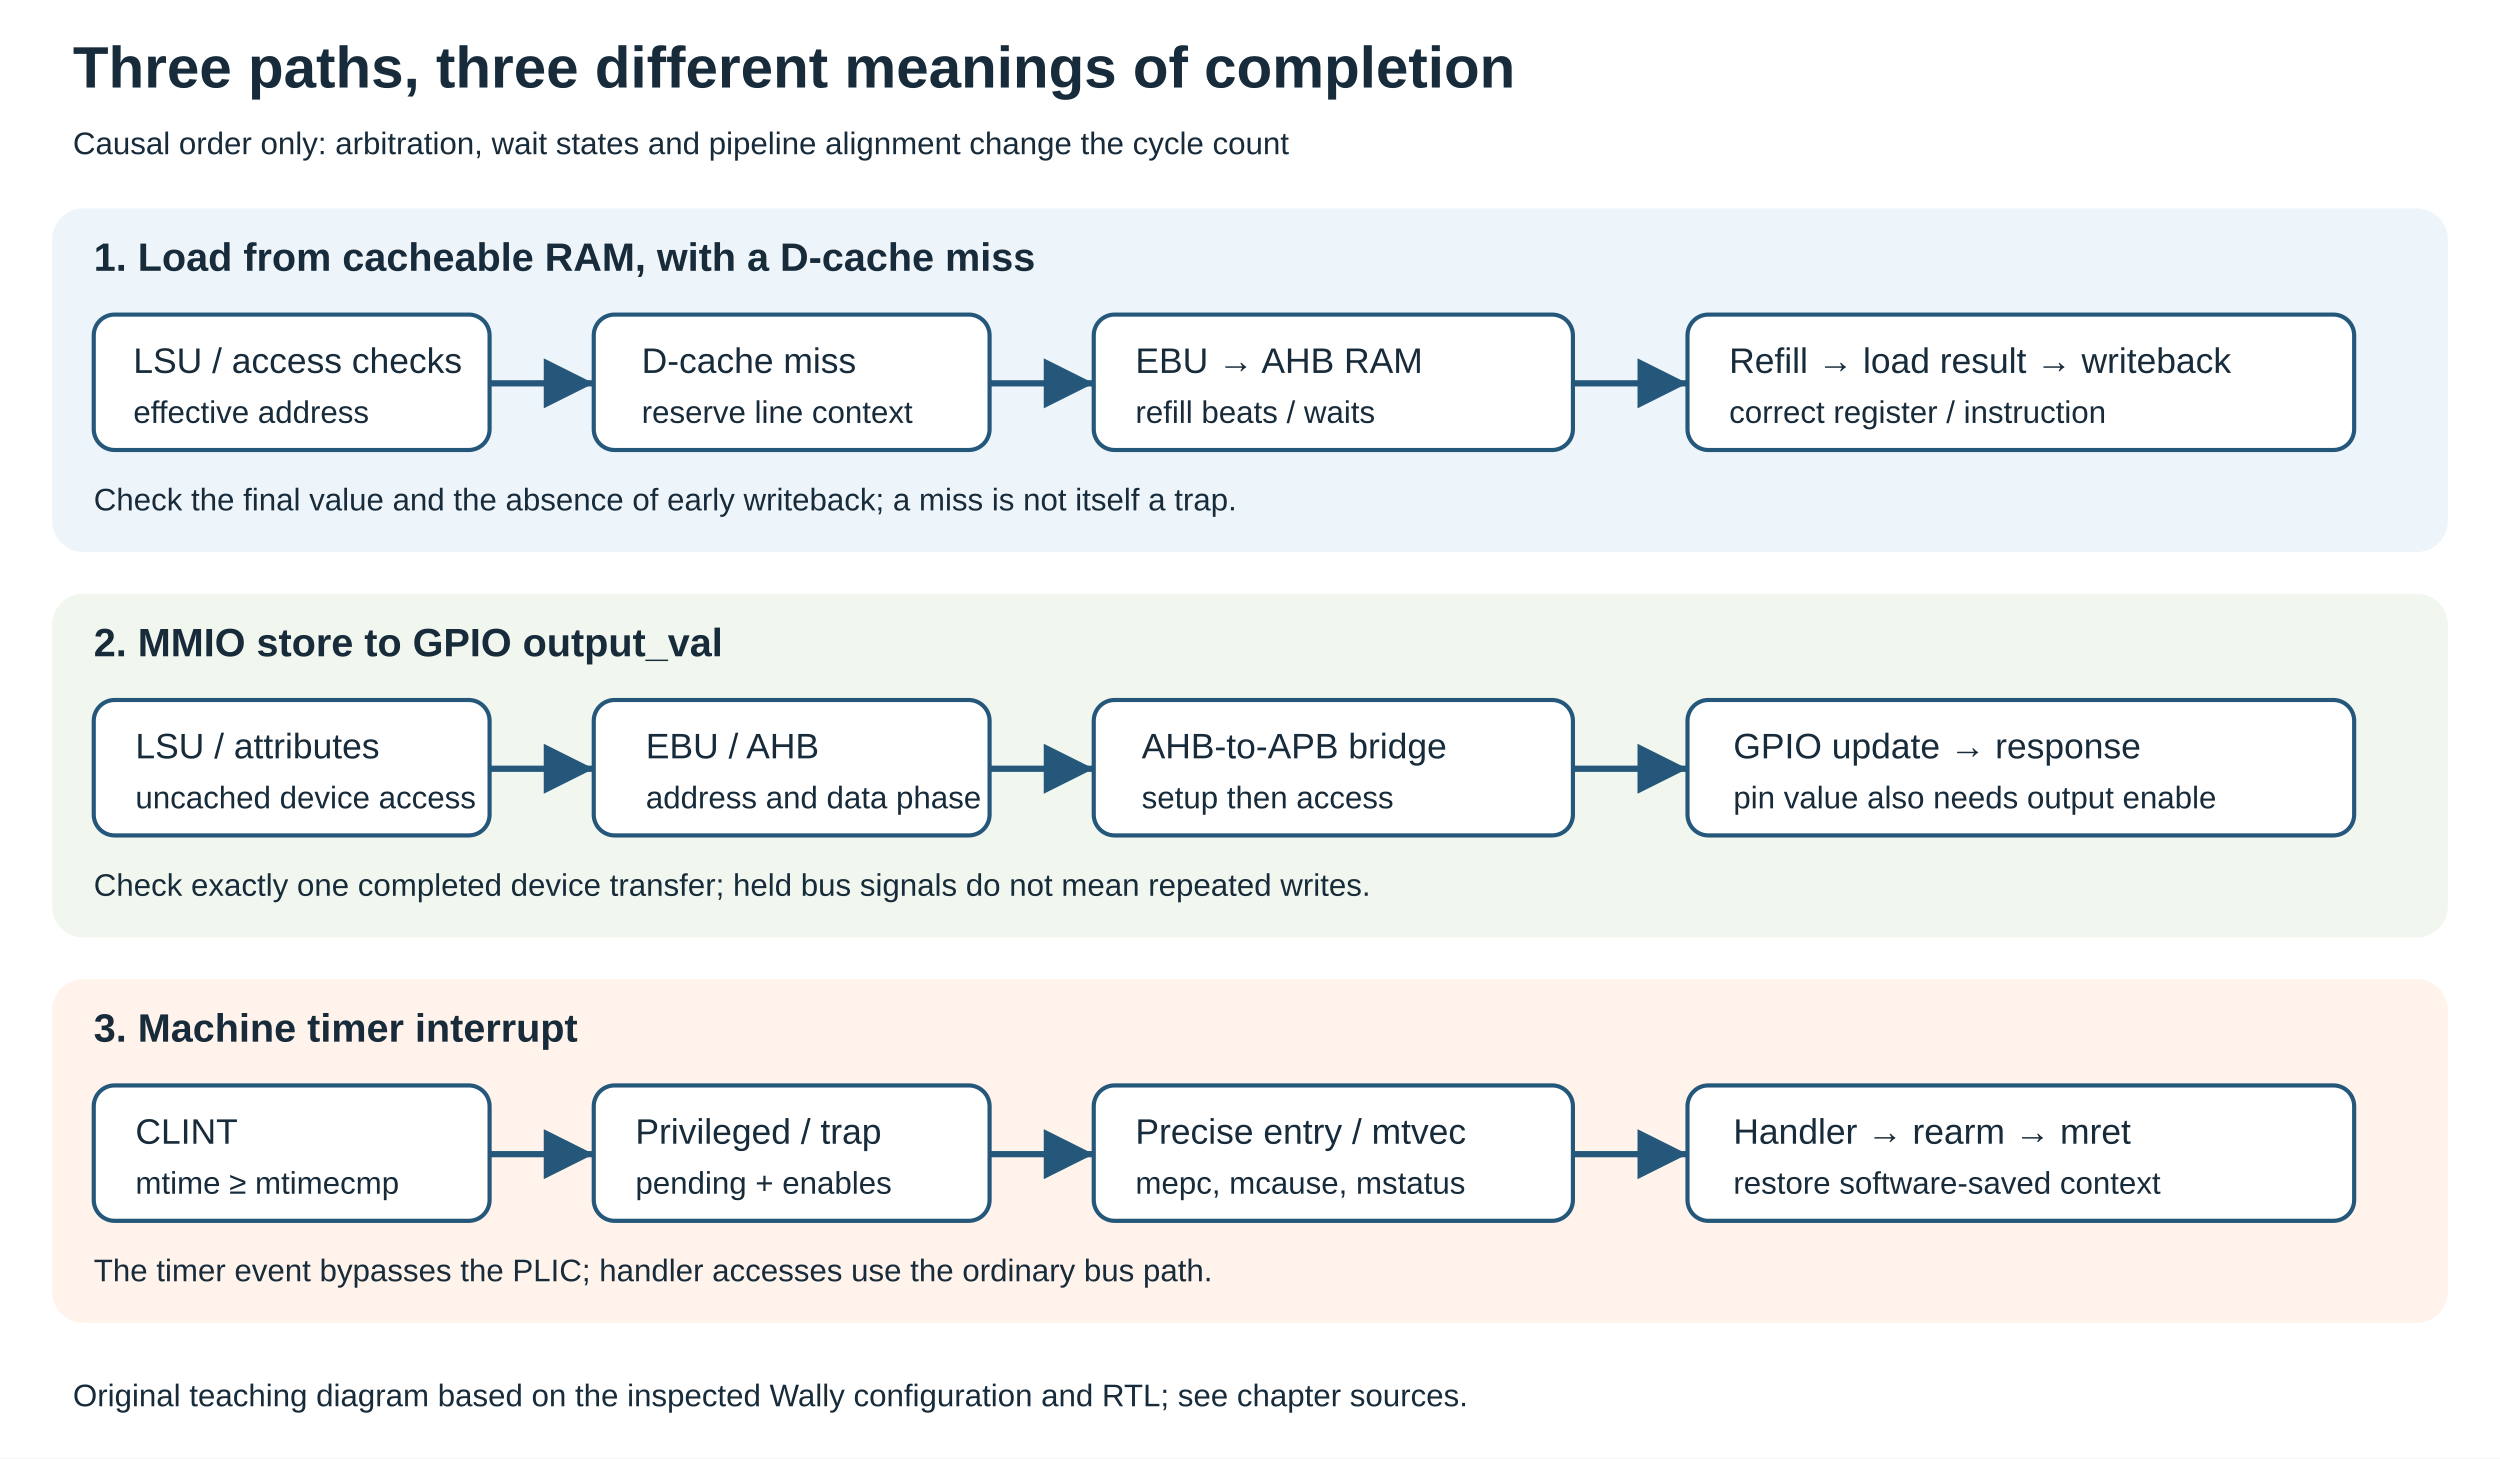
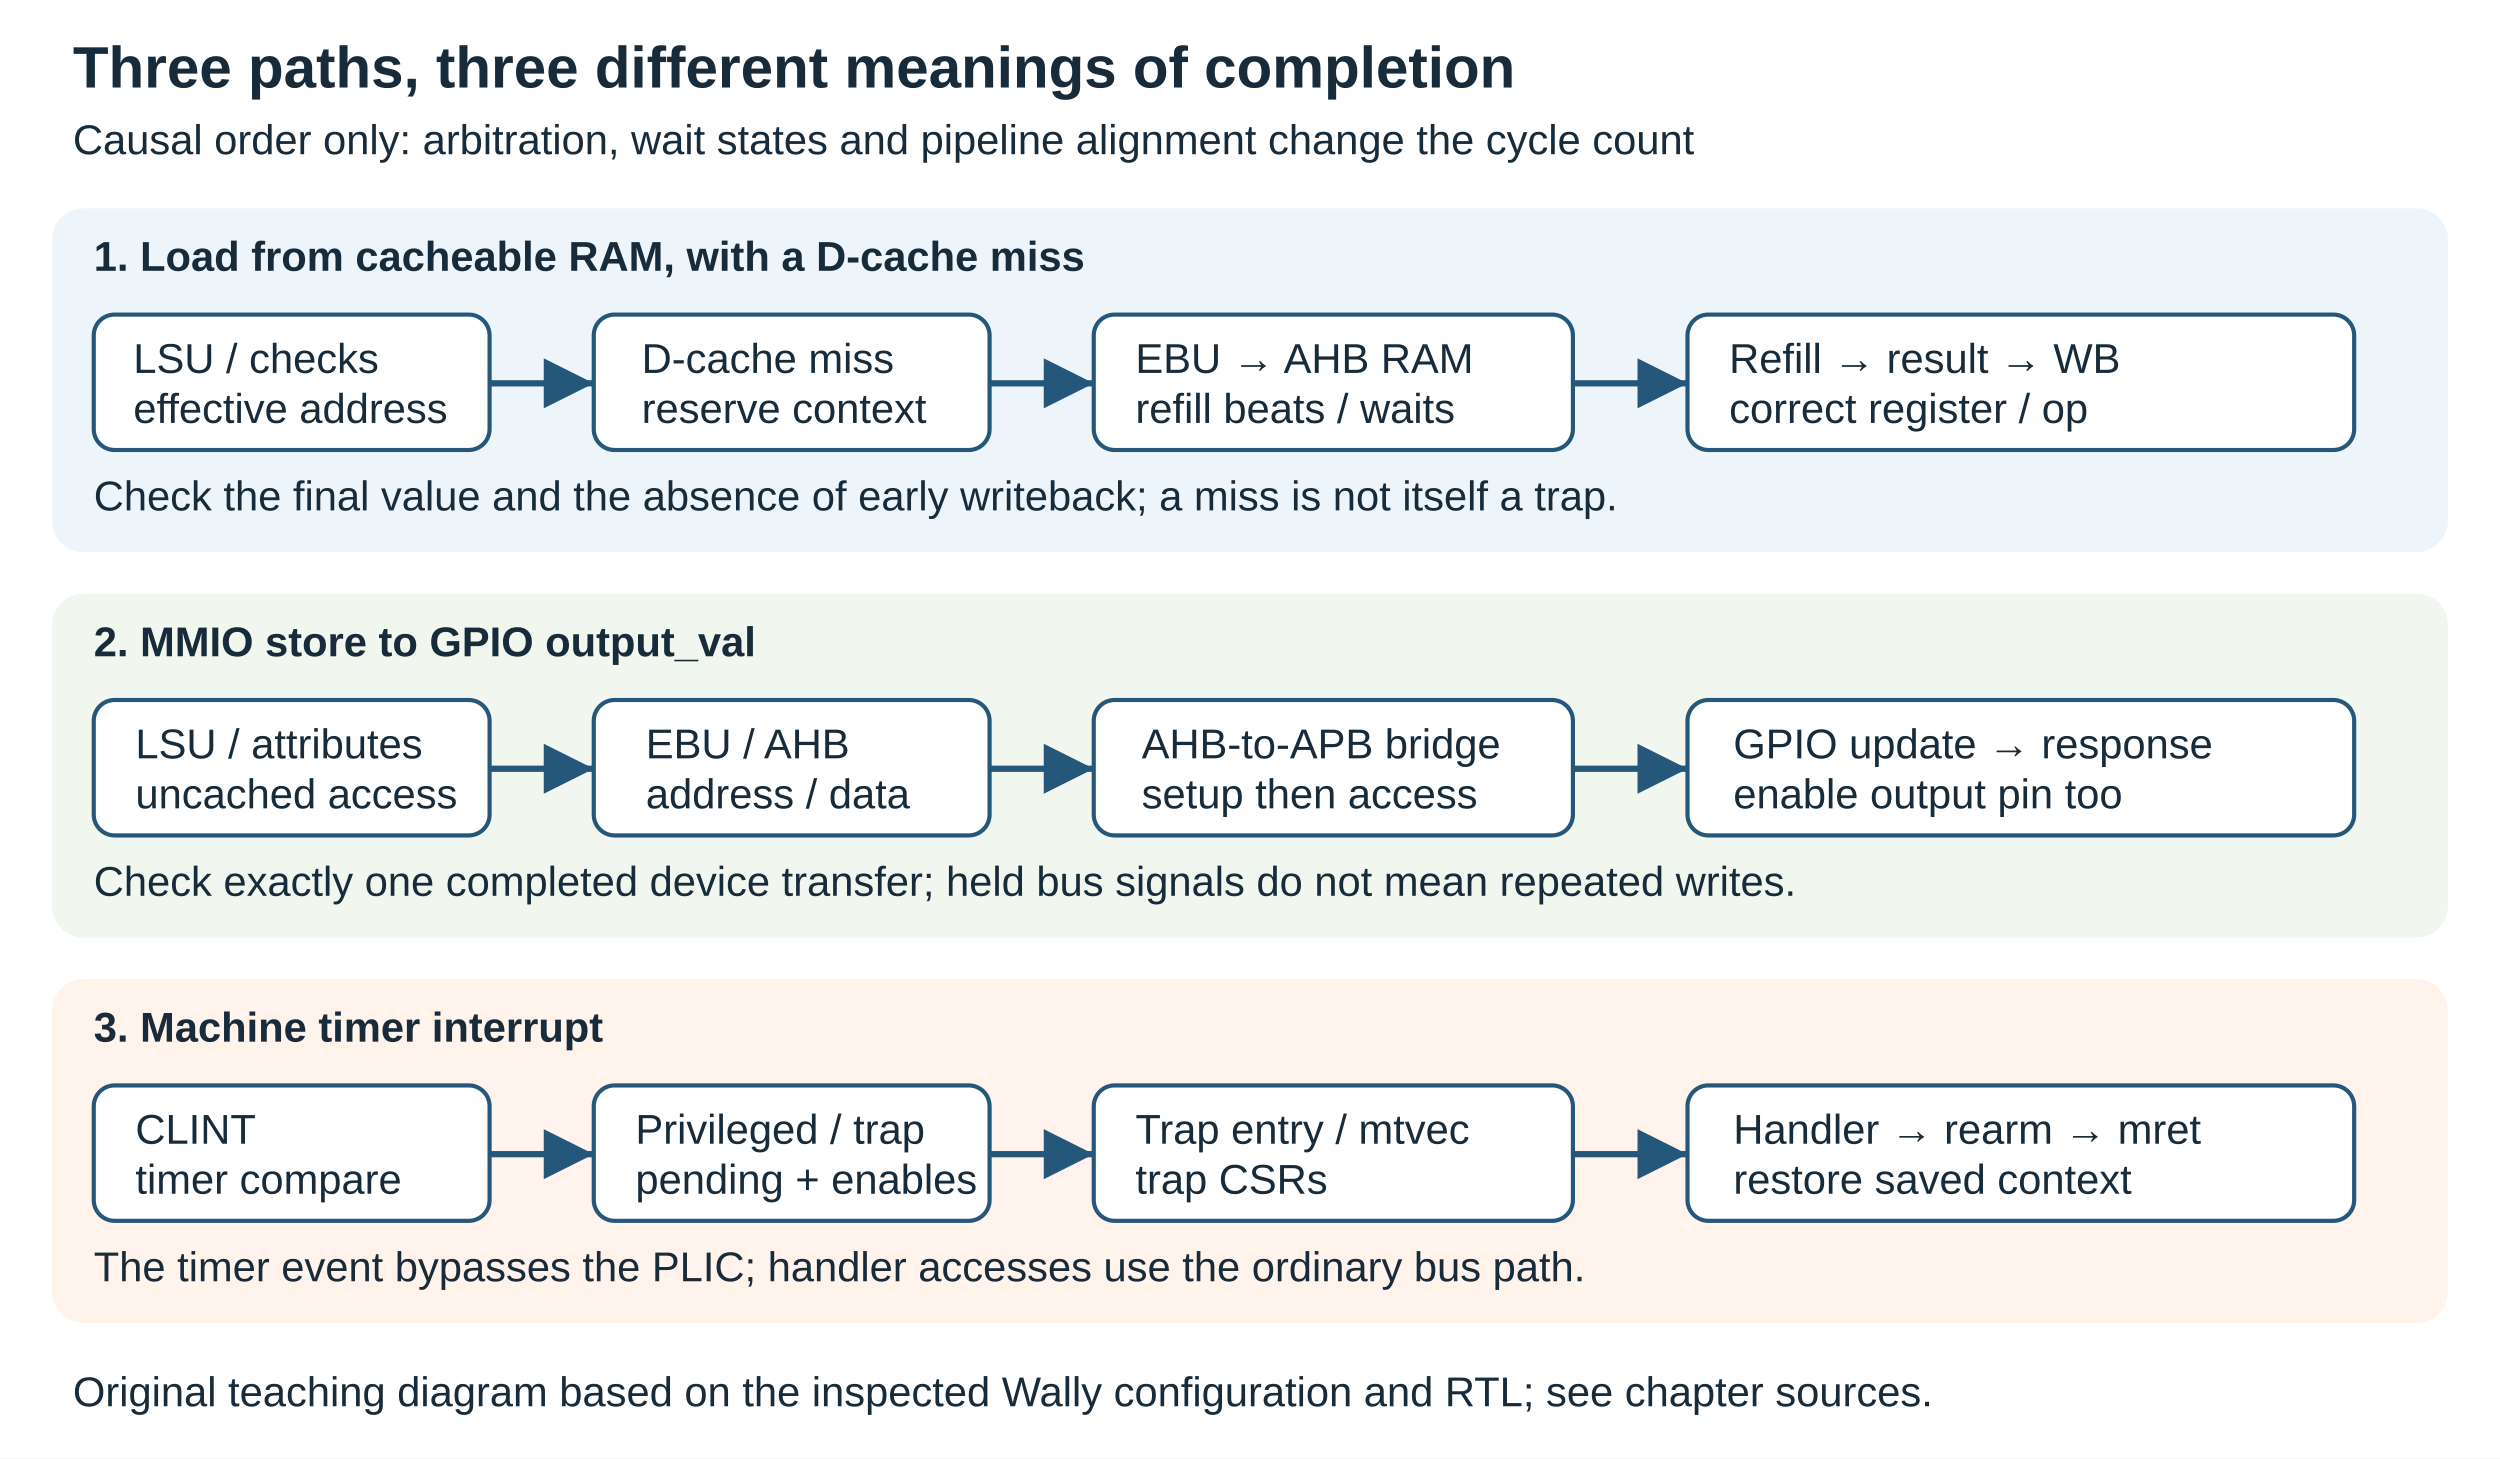
<svg xmlns="http://www.w3.org/2000/svg" width="1200" height="700" viewBox="0 0 1200 700" role="img" aria-labelledby="title desc">
  <defs>
    <marker id="a" markerWidth="9" markerHeight="9" refX="8" refY="4" orient="auto">
      <path d="M0 0L8 4L0 8Z" fill="#24577a" />
    </marker>
-     <style>text{font-family:Arial,sans-serif;font-size:17px;fill:#172b3a}.heading{font-size:28px;font-weight:bold}.label{font-size:19px;font-weight:bold}.small{font-size:15px}.box{fill:#fff;stroke:#24577a;stroke-width:2;rx:10}.arrow{stroke:#24577a;stroke-width:3;fill:none;marker-end:url(#a)}</style>
+     <style>text{font-family:Arial,sans-serif;font-size:20px;fill:#172b3a}.heading{font-size:28px;font-weight:bold}.label{font-size:20px;font-weight:bold}.small{font-size:20px}.box{fill:#fff;stroke:#24577a;stroke-width:2;rx:10}.arrow{stroke:#24577a;stroke-width:3;fill:none;marker-end:url(#a)}</style>
  </defs>
  <rect width="1200" height="700" fill="#fff" />
  <text x="35" y="42" class="heading">Three paths, three different meanings of completion</text>
  <text x="35" y="74" class="small">Causal order only: arbitration, wait states and pipeline alignment change the cycle count</text>
  <rect x="25" y="100" width="1150" height="165" rx="15" fill="#eef5fa" />
  <text x="45" y="130" class="label">1. Load from cacheable RAM, with a D-cache miss</text>
  <g>
    <rect x="45" y="151" width="190" height="65" class="box" />
-     <text x="64" y="179">LSU / access checks</text>
+     <text x="64" y="179">LSU / checks</text>
    <text x="64" y="203" class="small">effective address</text>
    <rect x="285" y="151" width="190" height="65" class="box" />
    <text x="308" y="179">D-cache miss</text>
-     <text x="308" y="203" class="small">reserve line context</text>
+     <text x="308" y="203" class="small">reserve context</text>
    <rect x="525" y="151" width="230" height="65" class="box" />
    <text x="545" y="179">EBU → AHB RAM</text>
    <text x="545" y="203" class="small">refill beats / waits</text>
    <rect x="810" y="151" width="320" height="65" class="box" />
-     <text x="830" y="179">Refill → load result → writeback</text>
-     <text x="830" y="203" class="small">correct register / instruction</text>
+     <text x="830" y="179">Refill → result → WB</text>
+     <text x="830" y="203" class="small">correct register / op</text>
    <path d="M235 184H285" class="arrow" />
    <path d="M475 184H525" class="arrow" />
    <path d="M755 184H810" class="arrow" />
  </g>
  <text x="45" y="245" class="small">Check the final value and the absence of early writeback; a miss is not itself a trap.</text>
  <rect x="25" y="285" width="1150" height="165" rx="15" fill="#f1f7ef" />
  <text x="45" y="315" class="label">2. MMIO store to GPIO output_val</text>
  <rect x="45" y="336" width="190" height="65" class="box" />
  <text x="65" y="364">LSU / attributes</text>
-   <text x="65" y="388" class="small">uncached device access</text>
+   <text x="65" y="388" class="small">uncached access</text>
  <rect x="285" y="336" width="190" height="65" class="box" />
  <text x="310" y="364">EBU / AHB</text>
-   <text x="310" y="388" class="small">address and data phase</text>
+   <text x="310" y="388" class="small">address / data</text>
  <rect x="525" y="336" width="230" height="65" class="box" />
  <text x="548" y="364">AHB-to-APB bridge</text>
  <text x="548" y="388" class="small">setup then access</text>
  <rect x="810" y="336" width="320" height="65" class="box" />
  <text x="832" y="364">GPIO update → response</text>
-   <text x="832" y="388" class="small">pin value also needs output enable</text>
+   <text x="832" y="388" class="small">enable output pin too</text>
  <path d="M235 369H285" class="arrow" />
  <path d="M475 369H525" class="arrow" />
  <path d="M755 369H810" class="arrow" />
  <text x="45" y="430" class="small">Check exactly one completed device transfer; held bus signals do not mean repeated writes.</text>
  <rect x="25" y="470" width="1150" height="165" rx="15" fill="#fff3eb" />
  <text x="45" y="500" class="label">3. Machine timer interrupt</text>
  <rect x="45" y="521" width="190" height="65" class="box" />
  <text x="65" y="549">CLINT</text>
-   <text x="65" y="573" class="small">mtime ≥ mtimecmp</text>
+   <text x="65" y="573" class="small">timer compare</text>
  <rect x="285" y="521" width="190" height="65" class="box" />
  <text x="305" y="549">Privileged / trap</text>
  <text x="305" y="573" class="small">pending + enables</text>
  <rect x="525" y="521" width="230" height="65" class="box" />
-   <text x="545" y="549">Precise entry / mtvec</text>
-   <text x="545" y="573" class="small">mepc, mcause, mstatus</text>
+   <text x="545" y="549">Trap entry / mtvec</text>
+   <text x="545" y="573" class="small">trap CSRs</text>
  <rect x="810" y="521" width="320" height="65" class="box" />
  <text x="832" y="549">Handler → rearm → mret</text>
-   <text x="832" y="573" class="small">restore software-saved context</text>
+   <text x="832" y="573" class="small">restore saved context</text>
  <path d="M235 554H285" class="arrow" />
  <path d="M475 554H525" class="arrow" />
  <path d="M755 554H810" class="arrow" />
  <text x="45" y="615" class="small">The timer event bypasses the PLIC; handler accesses use the ordinary bus path.</text>
  <text x="35" y="675" class="small">Original teaching diagram based on the inspected Wally configuration and RTL; see chapter sources.</text>
</svg>
